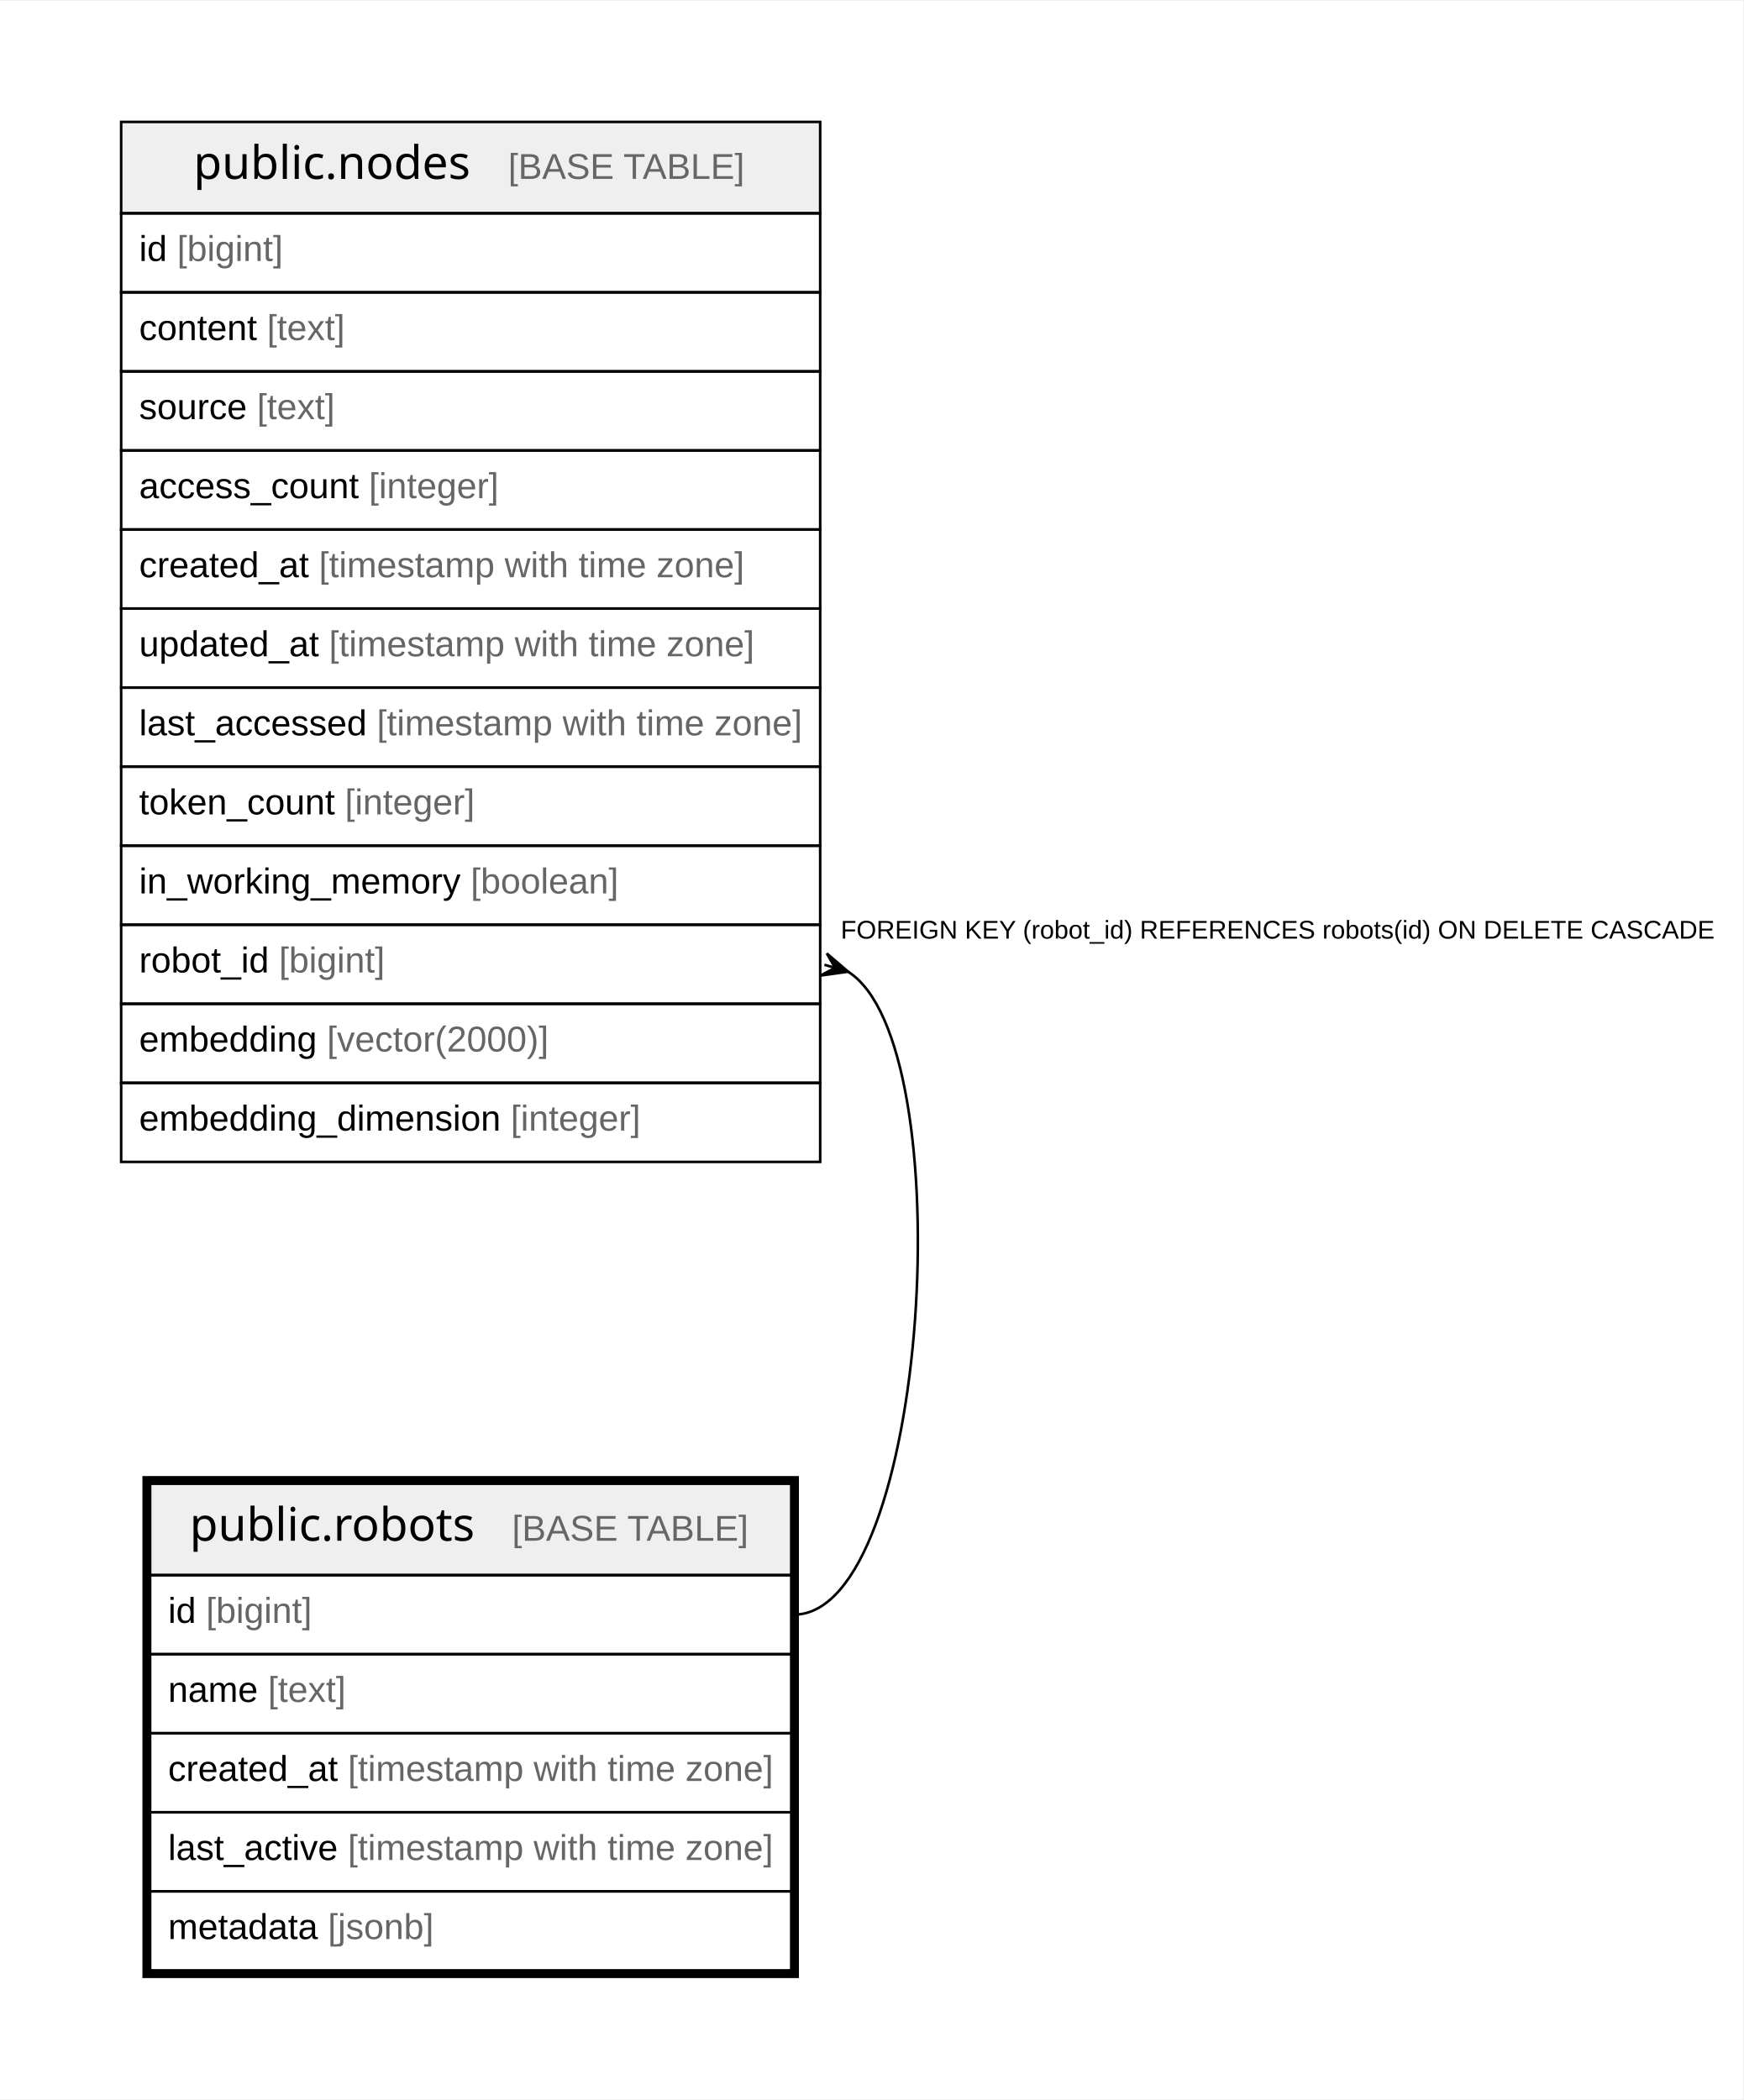
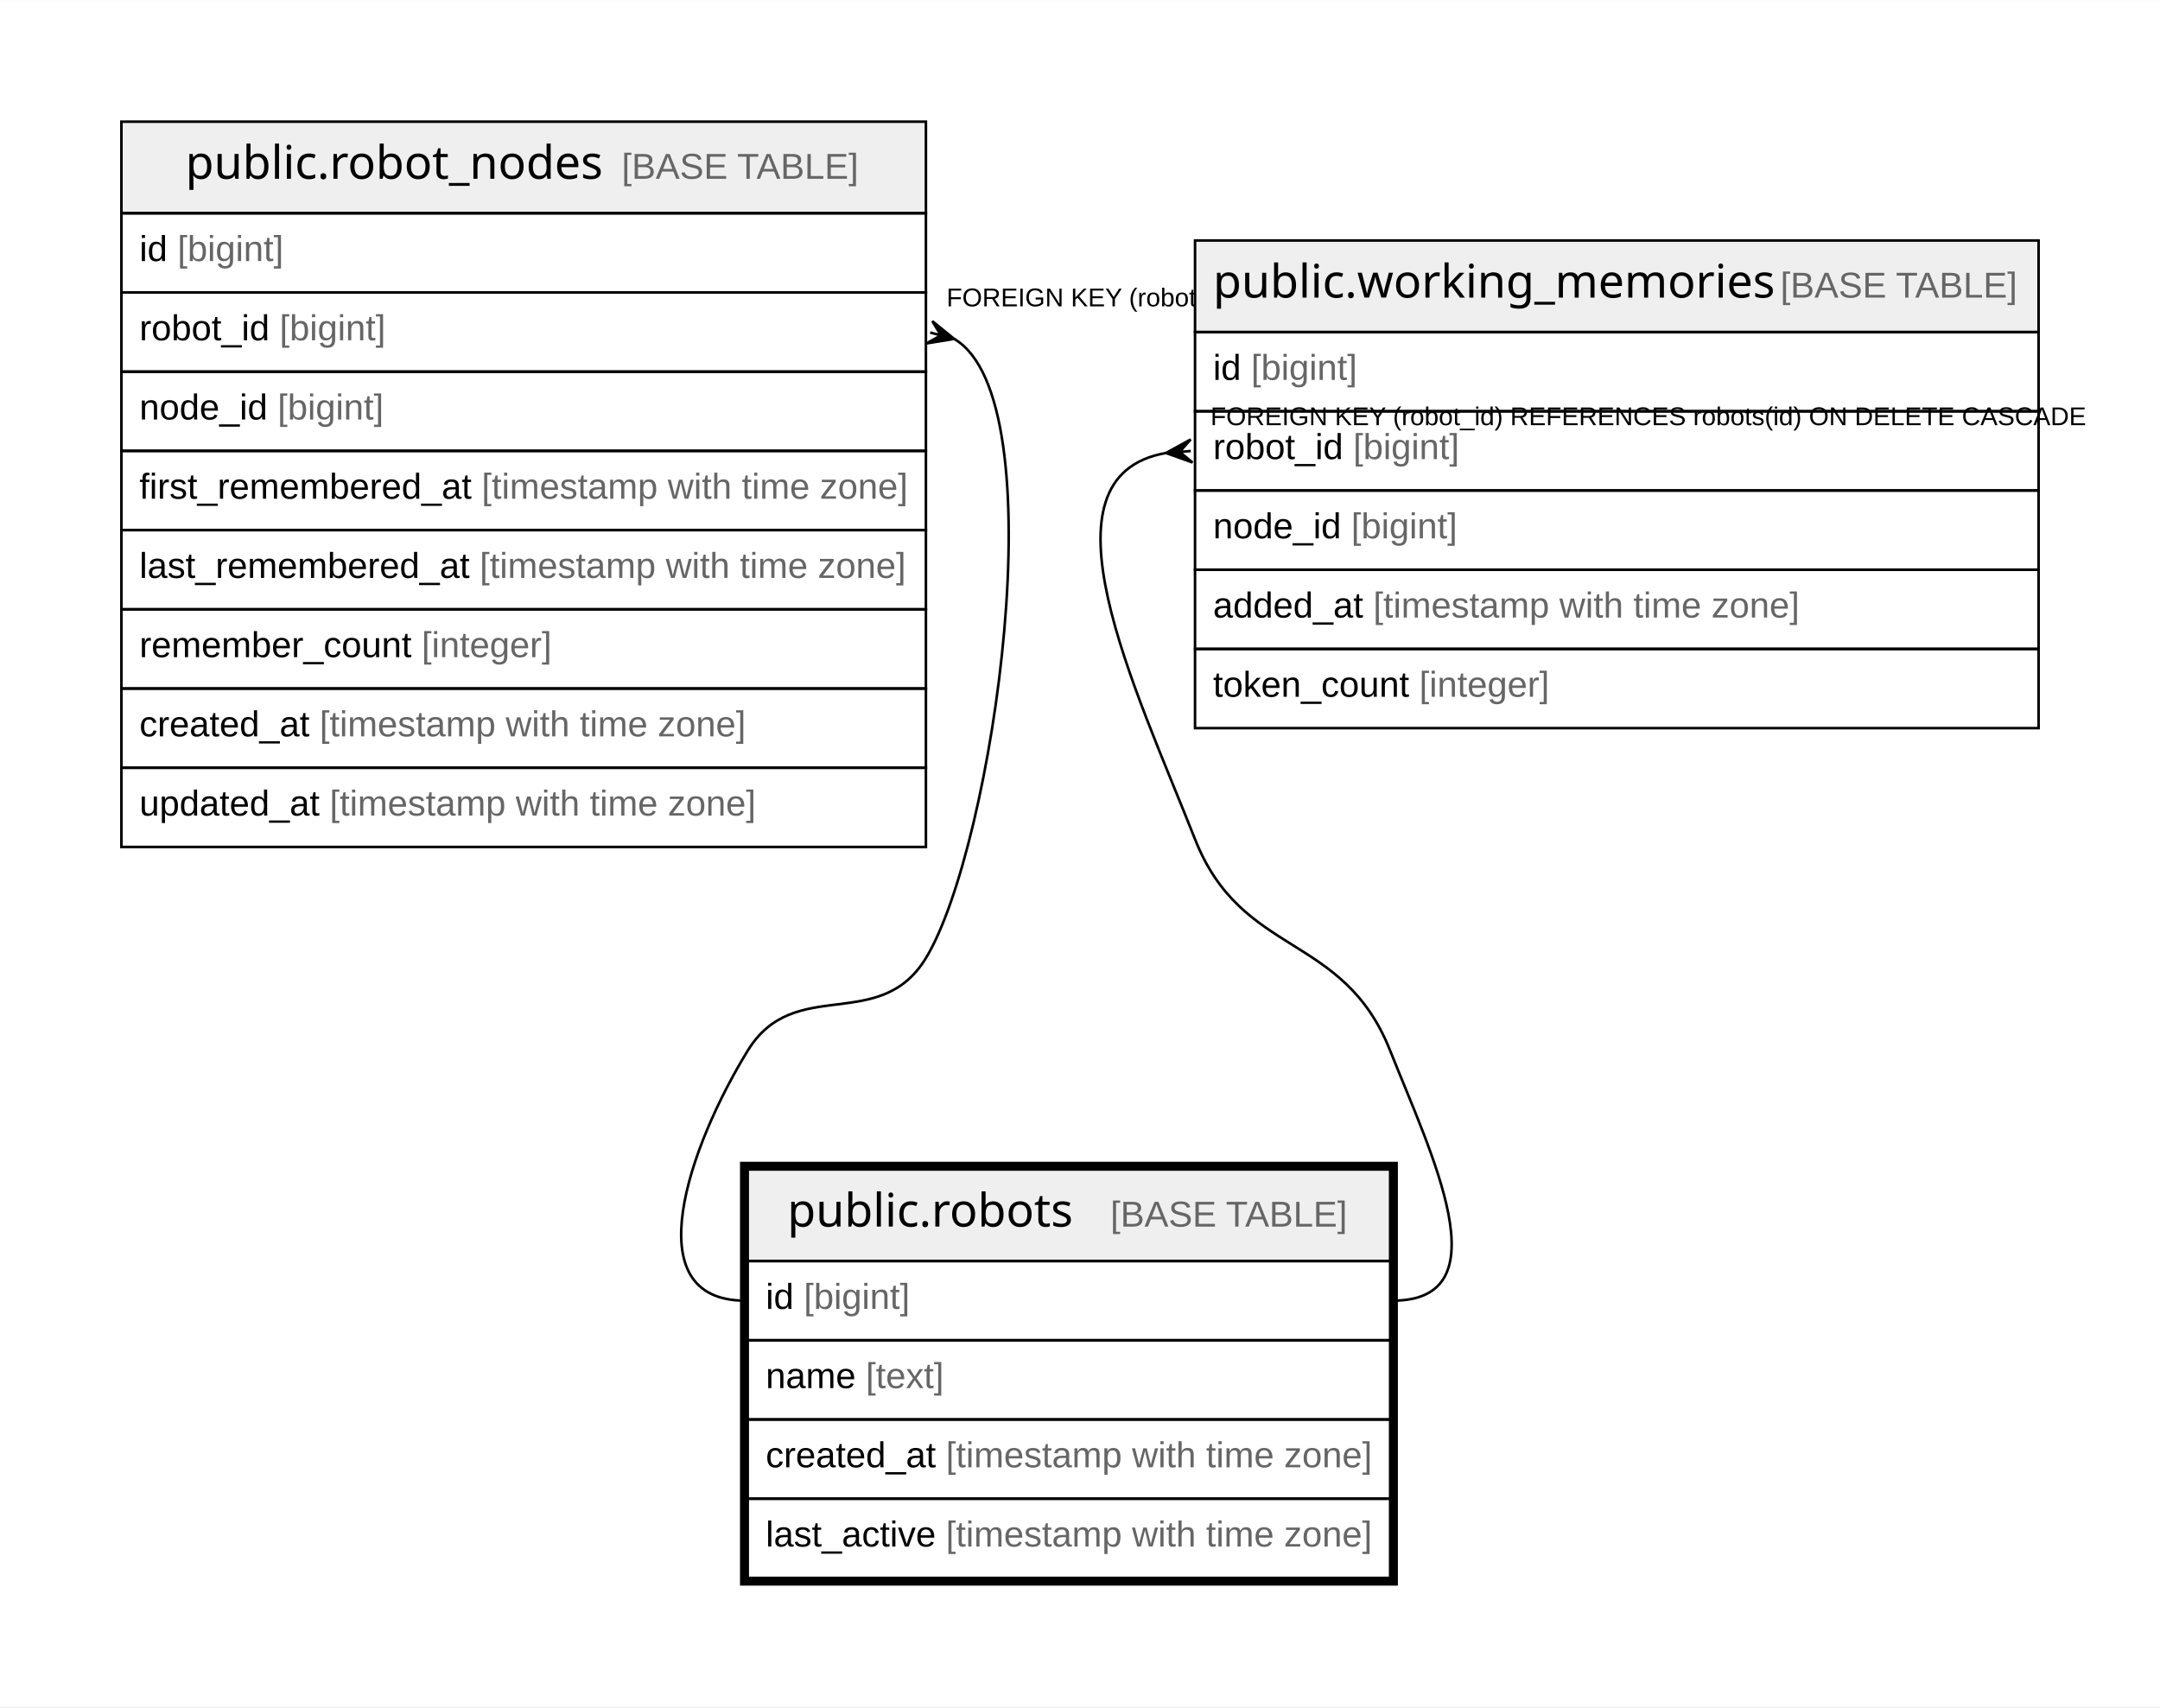
- <svg xmlns="http://www.w3.org/2000/svg" width="679pt" height="818pt" viewBox="0.00 0.00 679.17 817.60">
-   <g id="graph0" class="graph" transform="scale(1 1) rotate(0) translate(4 813.6)">
-     <polygon fill="white" stroke="none" points="-4,4 -4,-813.6 675.17,-813.6 675.17,4 -4,4" />
+ <svg xmlns="http://www.w3.org/2000/svg" width="840pt" height="664pt" viewBox="0.00 0.00 839.77 663.60">
+   <g id="graph0" class="graph" transform="scale(1 1) rotate(0) translate(4 659.6)">
+     <polygon fill="white" stroke="none" points="-4,4 -4,-659.6 835.77,-659.6 835.77,4 -4,4" />
    <g id="node1" class="node">
-       <polygon fill="#efefef" stroke="none" points="54.48,-200.2 54.48,-235.8 304.25,-235.8 304.25,-200.2 54.48,-200.2" />
-       <polygon fill="none" stroke="black" points="54.48,-200.2 54.48,-235.8 304.25,-235.8 304.25,-200.2 54.48,-200.2" />
-       <text text-anchor="start" x="69.87" y="-213.6" font-family="Arial Bold" font-size="18.00">public.robots</text>
-       <text text-anchor="start" x="164.37" y="-213.6" font-family="Arial" font-size="14.00">    </text>
-       <text text-anchor="start" x="195.48" y="-213.6" font-family="Arial" font-size="14.00" fill="#666666">[BASE TABLE]</text>
-       <polygon fill="none" stroke="black" points="54.48,-169.4 54.48,-200.2 304.25,-200.2 304.25,-169.4 54.48,-169.4" />
-       <text text-anchor="start" x="61.48" y="-181.6" font-family="Arial" font-size="14.00">id </text>
-       <text text-anchor="start" x="76.27" y="-181.6" font-family="Arial" font-size="14.00" fill="#666666">[bigint]</text>
-       <polygon fill="none" stroke="black" points="54.48,-138.6 54.48,-169.4 304.25,-169.4 304.25,-138.6 54.48,-138.6" />
-       <text text-anchor="start" x="61.48" y="-150.8" font-family="Arial" font-size="14.00">name </text>
-       <text text-anchor="start" x="100.39" y="-150.8" font-family="Arial" font-size="14.00" fill="#666666">[text]</text>
-       <polygon fill="none" stroke="black" points="54.48,-107.8 54.48,-138.6 304.25,-138.6 304.25,-107.8 54.48,-107.8" />
-       <text text-anchor="start" x="61.48" y="-120" font-family="Arial" font-size="14.00">created_at </text>
-       <text text-anchor="start" x="131.53" y="-120" font-family="Arial" font-size="14.00" fill="#666666">[timestamp with time zone]</text>
-       <polygon fill="none" stroke="black" points="54.48,-77 54.48,-107.8 304.25,-107.8 304.25,-77 54.48,-77" />
-       <text text-anchor="start" x="61.48" y="-89.2" font-family="Arial" font-size="14.00">last_active </text>
-       <text text-anchor="start" x="131.51" y="-89.2" font-family="Arial" font-size="14.00" fill="#666666">[timestamp with time zone]</text>
-       <polygon fill="none" stroke="black" points="54.48,-46.2 54.48,-77 304.25,-77 304.25,-46.2 54.48,-46.2" />
-       <text text-anchor="start" x="61.48" y="-58.4" font-family="Arial" font-size="14.00">metadata </text>
-       <text text-anchor="start" x="123.74" y="-58.4" font-family="Arial" font-size="14.00" fill="#666666">[jsonb]</text>
-       <polygon fill="none" stroke="black" stroke-width="3" points="52.98,-44.7 52.98,-237.3 305.75,-237.3 305.75,-44.7 52.98,-44.7" />
+       <polygon fill="#efefef" stroke="none" points="286.7,-169.4 286.7,-205 536.47,-205 536.47,-169.4 286.7,-169.4" />
+       <polygon fill="none" stroke="black" points="286.7,-169.4 286.7,-205 536.47,-205 536.47,-169.4 286.7,-169.4" />
+       <text text-anchor="start" x="302.1" y="-182.8" font-family="Arial Bold" font-size="18.00">public.robots</text>
+       <text text-anchor="start" x="396.59" y="-182.8" font-family="Arial" font-size="14.00">    </text>
+       <text text-anchor="start" x="427.71" y="-182.8" font-family="Arial" font-size="14.00" fill="#666666">[BASE TABLE]</text>
+       <polygon fill="none" stroke="black" points="286.7,-138.6 286.7,-169.4 536.47,-169.4 536.47,-138.6 286.7,-138.6" />
+       <text text-anchor="start" x="293.7" y="-150.8" font-family="Arial" font-size="14.00">id </text>
+       <text text-anchor="start" x="308.49" y="-150.8" font-family="Arial" font-size="14.00" fill="#666666">[bigint]</text>
+       <polygon fill="none" stroke="black" points="286.7,-107.8 286.7,-138.6 536.47,-138.6 536.47,-107.8 286.7,-107.8" />
+       <text text-anchor="start" x="293.7" y="-120" font-family="Arial" font-size="14.00">name </text>
+       <text text-anchor="start" x="332.61" y="-120" font-family="Arial" font-size="14.00" fill="#666666">[text]</text>
+       <polygon fill="none" stroke="black" points="286.7,-77 286.7,-107.8 536.47,-107.8 536.47,-77 286.7,-77" />
+       <text text-anchor="start" x="293.7" y="-89.2" font-family="Arial" font-size="14.00">created_at </text>
+       <text text-anchor="start" x="363.75" y="-89.2" font-family="Arial" font-size="14.00" fill="#666666">[timestamp with time zone]</text>
+       <polygon fill="none" stroke="black" points="286.7,-46.2 286.7,-77 536.47,-77 536.47,-46.2 286.7,-46.2" />
+       <text text-anchor="start" x="293.7" y="-58.4" font-family="Arial" font-size="14.00">last_active </text>
+       <text text-anchor="start" x="363.74" y="-58.4" font-family="Arial" font-size="14.00" fill="#666666">[timestamp with time zone]</text>
+       <polygon fill="none" stroke="black" stroke-width="3" points="285.2,-44.7 285.2,-206.5 537.97,-206.5 537.97,-44.7 285.2,-44.7" />
    </g>
    <g id="node2" class="node">
-       <polygon fill="#efefef" stroke="none" points="43.2,-730.8 43.2,-766.4 315.53,-766.4 315.53,-730.8 43.2,-730.8" />
-       <polygon fill="none" stroke="black" points="43.2,-730.8 43.2,-766.4 315.53,-766.4 315.53,-730.8 43.2,-730.8" />
-       <text text-anchor="start" x="71.38" y="-744.2" font-family="Arial Bold" font-size="18.00">public.nodes</text>
-       <text text-anchor="start" x="162.86" y="-744.2" font-family="Arial" font-size="14.00">    </text>
-       <text text-anchor="start" x="193.98" y="-744.2" font-family="Arial" font-size="14.00" fill="#666666">[BASE TABLE]</text>
-       <polygon fill="none" stroke="black" points="43.2,-700 43.2,-730.8 315.53,-730.8 315.53,-700 43.2,-700" />
-       <text text-anchor="start" x="50.2" y="-712.2" font-family="Arial" font-size="14.00">id </text>
-       <text text-anchor="start" x="64.99" y="-712.2" font-family="Arial" font-size="14.00" fill="#666666">[bigint]</text>
-       <polygon fill="none" stroke="black" points="43.2,-669.2 43.2,-700 315.53,-700 315.53,-669.2 43.2,-669.2" />
-       <text text-anchor="start" x="50.2" y="-681.4" font-family="Arial" font-size="14.00">content </text>
-       <text text-anchor="start" x="100.01" y="-681.4" font-family="Arial" font-size="14.00" fill="#666666">[text]</text>
-       <polygon fill="none" stroke="black" points="43.2,-638.4 43.2,-669.2 315.53,-669.2 315.53,-638.4 43.2,-638.4" />
-       <text text-anchor="start" x="50.2" y="-650.6" font-family="Arial" font-size="14.00">source </text>
-       <text text-anchor="start" x="96.11" y="-650.6" font-family="Arial" font-size="14.00" fill="#666666">[text]</text>
-       <polygon fill="none" stroke="black" points="43.2,-607.6 43.2,-638.4 315.53,-638.4 315.53,-607.6 43.2,-607.6" />
-       <text text-anchor="start" x="50.2" y="-619.8" font-family="Arial" font-size="14.00">access_count </text>
-       <text text-anchor="start" x="139.7" y="-619.8" font-family="Arial" font-size="14.00" fill="#666666">[integer]</text>
-       <polygon fill="none" stroke="black" points="43.2,-576.8 43.2,-607.6 315.53,-607.6 315.53,-576.8 43.2,-576.8" />
-       <text text-anchor="start" x="50.2" y="-589" font-family="Arial" font-size="14.00">created_at </text>
-       <text text-anchor="start" x="120.25" y="-589" font-family="Arial" font-size="14.00" fill="#666666">[timestamp with time zone]</text>
-       <polygon fill="none" stroke="black" points="43.2,-546 43.2,-576.8 315.53,-576.8 315.53,-546 43.2,-546" />
-       <text text-anchor="start" x="50.2" y="-558.2" font-family="Arial" font-size="14.00">updated_at </text>
-       <text text-anchor="start" x="124.16" y="-558.2" font-family="Arial" font-size="14.00" fill="#666666">[timestamp with time zone]</text>
-       <polygon fill="none" stroke="black" points="43.2,-515.2 43.2,-546 315.53,-546 315.53,-515.2 43.2,-515.2" />
-       <text text-anchor="start" x="50.2" y="-527.4" font-family="Arial" font-size="14.00">last_accessed </text>
-       <text text-anchor="start" x="142.81" y="-527.4" font-family="Arial" font-size="14.00" fill="#666666">[timestamp with time zone]</text>
-       <polygon fill="none" stroke="black" points="43.2,-484.4 43.2,-515.2 315.53,-515.2 315.53,-484.4 43.2,-484.4" />
-       <text text-anchor="start" x="50.2" y="-496.6" font-family="Arial" font-size="14.00">token_count </text>
-       <text text-anchor="start" x="130.37" y="-496.6" font-family="Arial" font-size="14.00" fill="#666666">[integer]</text>
-       <polygon fill="none" stroke="black" points="43.2,-453.6 43.2,-484.4 315.53,-484.4 315.53,-453.6 43.2,-453.6" />
-       <text text-anchor="start" x="50.2" y="-465.8" font-family="Arial" font-size="14.00">in_working_memory </text>
-       <text text-anchor="start" x="179.36" y="-465.8" font-family="Arial" font-size="14.00" fill="#666666">[boolean]</text>
-       <polygon fill="none" stroke="black" points="43.2,-422.8 43.2,-453.6 315.53,-453.6 315.53,-422.8 43.2,-422.8" />
-       <text text-anchor="start" x="50.2" y="-435" font-family="Arial" font-size="14.00">robot_id </text>
-       <text text-anchor="start" x="104.68" y="-435" font-family="Arial" font-size="14.00" fill="#666666">[bigint]</text>
-       <polygon fill="none" stroke="black" points="43.2,-392 43.2,-422.8 315.53,-422.8 315.53,-392 43.2,-392" />
-       <text text-anchor="start" x="50.2" y="-404.2" font-family="Arial" font-size="14.00">embedding </text>
-       <text text-anchor="start" x="123.37" y="-404.2" font-family="Arial" font-size="14.00" fill="#666666">[vector(2000)]</text>
-       <polygon fill="none" stroke="black" points="43.2,-361.2 43.2,-392 315.53,-392 315.53,-361.2 43.2,-361.2" />
-       <text text-anchor="start" x="50.2" y="-373.4" font-family="Arial" font-size="14.00">embedding_dimension </text>
-       <text text-anchor="start" x="194.96" y="-373.4" font-family="Arial" font-size="14.00" fill="#666666">[integer]</text>
+       <polygon fill="#efefef" stroke="none" points="43.2,-576.8 43.2,-612.4 355.98,-612.4 355.98,-576.8 43.2,-576.8" />
+       <polygon fill="none" stroke="black" points="43.2,-576.8 43.2,-612.4 355.98,-612.4 355.98,-576.8 43.2,-576.8" />
+       <text text-anchor="start" x="68.1" y="-590.2" font-family="Arial Bold" font-size="18.00">public.robot_nodes</text>
+       <text text-anchor="start" x="206.58" y="-590.2" font-family="Arial" font-size="14.00">    </text>
+       <text text-anchor="start" x="237.7" y="-590.2" font-family="Arial" font-size="14.00" fill="#666666">[BASE TABLE]</text>
+       <polygon fill="none" stroke="black" points="43.2,-546 43.2,-576.8 355.98,-576.8 355.98,-546 43.2,-546" />
+       <text text-anchor="start" x="50.2" y="-558.2" font-family="Arial" font-size="14.00">id </text>
+       <text text-anchor="start" x="64.99" y="-558.2" font-family="Arial" font-size="14.00" fill="#666666">[bigint]</text>
+       <polygon fill="none" stroke="black" points="43.2,-515.2 43.2,-546 355.98,-546 355.98,-515.2 43.2,-515.2" />
+       <text text-anchor="start" x="50.2" y="-527.4" font-family="Arial" font-size="14.00">robot_id </text>
+       <text text-anchor="start" x="104.68" y="-527.4" font-family="Arial" font-size="14.00" fill="#666666">[bigint]</text>
+       <polygon fill="none" stroke="black" points="43.2,-484.4 43.2,-515.2 355.98,-515.2 355.98,-484.4 43.2,-484.4" />
+       <text text-anchor="start" x="50.2" y="-496.6" font-family="Arial" font-size="14.00">node_id </text>
+       <text text-anchor="start" x="103.92" y="-496.6" font-family="Arial" font-size="14.00" fill="#666666">[bigint]</text>
+       <polygon fill="none" stroke="black" points="43.2,-453.6 43.2,-484.4 355.98,-484.4 355.98,-453.6 43.2,-453.6" />
+       <text text-anchor="start" x="50.2" y="-465.8" font-family="Arial" font-size="14.00">first_remembered_at </text>
+       <text text-anchor="start" x="183.25" y="-465.8" font-family="Arial" font-size="14.00" fill="#666666">[timestamp with time zone]</text>
+       <polygon fill="none" stroke="black" points="43.2,-422.8 43.2,-453.6 355.98,-453.6 355.98,-422.8 43.2,-422.8" />
+       <text text-anchor="start" x="50.2" y="-435" font-family="Arial" font-size="14.00">last_remembered_at </text>
+       <text text-anchor="start" x="182.49" y="-435" font-family="Arial" font-size="14.00" fill="#666666">[timestamp with time zone]</text>
+       <polygon fill="none" stroke="black" points="43.2,-392 43.2,-422.8 355.98,-422.8 355.98,-392 43.2,-392" />
+       <text text-anchor="start" x="50.2" y="-404.2" font-family="Arial" font-size="14.00">remember_count </text>
+       <text text-anchor="start" x="159.92" y="-404.2" font-family="Arial" font-size="14.00" fill="#666666">[integer]</text>
+       <polygon fill="none" stroke="black" points="43.2,-361.2 43.2,-392 355.98,-392 355.98,-361.2 43.2,-361.2" />
+       <text text-anchor="start" x="50.2" y="-373.4" font-family="Arial" font-size="14.00">created_at </text>
+       <text text-anchor="start" x="120.25" y="-373.4" font-family="Arial" font-size="14.00" fill="#666666">[timestamp with time zone]</text>
+       <polygon fill="none" stroke="black" points="43.2,-330.4 43.2,-361.2 355.98,-361.2 355.98,-330.4 43.2,-330.4" />
+       <text text-anchor="start" x="50.2" y="-342.6" font-family="Arial" font-size="14.00">updated_at </text>
+       <text text-anchor="start" x="124.16" y="-342.6" font-family="Arial" font-size="14.00" fill="#666666">[timestamp with time zone]</text>
    </g>
    <g id="edge1" class="edge">
-       <path fill="none" stroke="black" d="M326.31,-435.35C371.31,-407.51 358.09,-184.8 305.25,-184.8" />
-       <polygon fill="black" stroke="black" points="326.45,-435.31 315.59,-433.79 321.33,-436.8 317.17,-438.01 317.17,-438.01 317.17,-438.01 321.33,-436.8 318.11,-442.43 326.45,-435.31" />
-       <text text-anchor="start" x="323.53" y="-448.2" font-family="Arial" font-size="10.00">FOREIGN KEY (robot_id) REFERENCES robots(id) ON DELETE CASCADE</text>
+       <path fill="none" stroke="black" d="M366.96,-527.95C407.38,-504.34 382.22,-330.22 355.98,-287.2 337.91,-257.58 304.87,-280.76 286.7,-251.2 264.09,-214.39 242.5,-154 285.7,-154" />
+       <polygon fill="black" stroke="black" points="366.97,-527.94 356.15,-526.17 361.81,-529.32 357.62,-530.43 357.62,-530.43 357.62,-530.43 361.81,-529.32 358.46,-534.86 366.97,-527.94" />
+       <text text-anchor="start" x="363.98" y="-540.6" font-family="Arial" font-size="10.00">FOREIGN KEY (robot_id) REFERENCES robots(id) ON DELETE CASCADE</text>
+     </g>
+     <g id="node3" class="node">
+       <polygon fill="#efefef" stroke="none" points="460.61,-530.6 460.61,-566.2 788.57,-566.2 788.57,-530.6 460.61,-530.6" />
+       <polygon fill="none" stroke="black" points="460.61,-530.6 460.61,-566.2 788.57,-566.2 788.57,-530.6 460.61,-530.6" />
+       <text text-anchor="start" x="467.61" y="-544" font-family="Arial Bold" font-size="18.00">public.working_memories</text>
+       <text text-anchor="start" x="657.08" y="-544" font-family="Arial" font-size="14.00">    </text>
+       <text text-anchor="start" x="688.19" y="-544" font-family="Arial" font-size="14.00" fill="#666666">[BASE TABLE]</text>
+       <polygon fill="none" stroke="black" points="460.61,-499.8 460.61,-530.6 788.57,-530.6 788.57,-499.8 460.61,-499.8" />
+       <text text-anchor="start" x="467.61" y="-512" font-family="Arial" font-size="14.00">id </text>
+       <text text-anchor="start" x="482.4" y="-512" font-family="Arial" font-size="14.00" fill="#666666">[bigint]</text>
+       <polygon fill="none" stroke="black" points="460.61,-469 460.61,-499.8 788.57,-499.8 788.57,-469 460.61,-469" />
+       <text text-anchor="start" x="467.61" y="-481.2" font-family="Arial" font-size="14.00">robot_id </text>
+       <text text-anchor="start" x="522.09" y="-481.2" font-family="Arial" font-size="14.00" fill="#666666">[bigint]</text>
+       <polygon fill="none" stroke="black" points="460.61,-438.2 460.61,-469 788.57,-469 788.57,-438.2 460.61,-438.2" />
+       <text text-anchor="start" x="467.61" y="-450.4" font-family="Arial" font-size="14.00">node_id </text>
+       <text text-anchor="start" x="521.33" y="-450.4" font-family="Arial" font-size="14.00" fill="#666666">[bigint]</text>
+       <polygon fill="none" stroke="black" points="460.61,-407.4 460.61,-438.2 788.57,-438.2 788.57,-407.4 460.61,-407.4" />
+       <text text-anchor="start" x="467.61" y="-419.6" font-family="Arial" font-size="14.00">added_at </text>
+       <text text-anchor="start" x="529.89" y="-419.6" font-family="Arial" font-size="14.00" fill="#666666">[timestamp with time zone]</text>
+       <polygon fill="none" stroke="black" points="460.61,-376.6 460.61,-407.4 788.57,-407.4 788.57,-376.6 460.61,-376.6" />
+       <text text-anchor="start" x="467.61" y="-388.8" font-family="Arial" font-size="14.00">token_count </text>
+       <text text-anchor="start" x="547.78" y="-388.8" font-family="Arial" font-size="14.00" fill="#666666">[integer]</text>
+     </g>
+     <g id="edge2" class="edge">
+       <path fill="none" stroke="black" d="M449.25,-483.57C397.36,-474.45 437.36,-392.29 460.61,-333.4 478.87,-287.16 518.14,-297.41 536.47,-251.2 552.41,-211.04 580.68,-154 537.47,-154" />
+       <polygon fill="black" stroke="black" points="449.31,-483.57 458.92,-488.86 454.63,-484 458.94,-484.35 458.94,-484.35 458.94,-484.35 454.63,-484 459.64,-479.89 449.31,-483.57" />
+       <text text-anchor="start" x="466.61" y="-494.4" font-family="Arial" font-size="10.00">FOREIGN KEY (robot_id) REFERENCES robots(id) ON DELETE CASCADE</text>
    </g>
  </g>
</svg>
